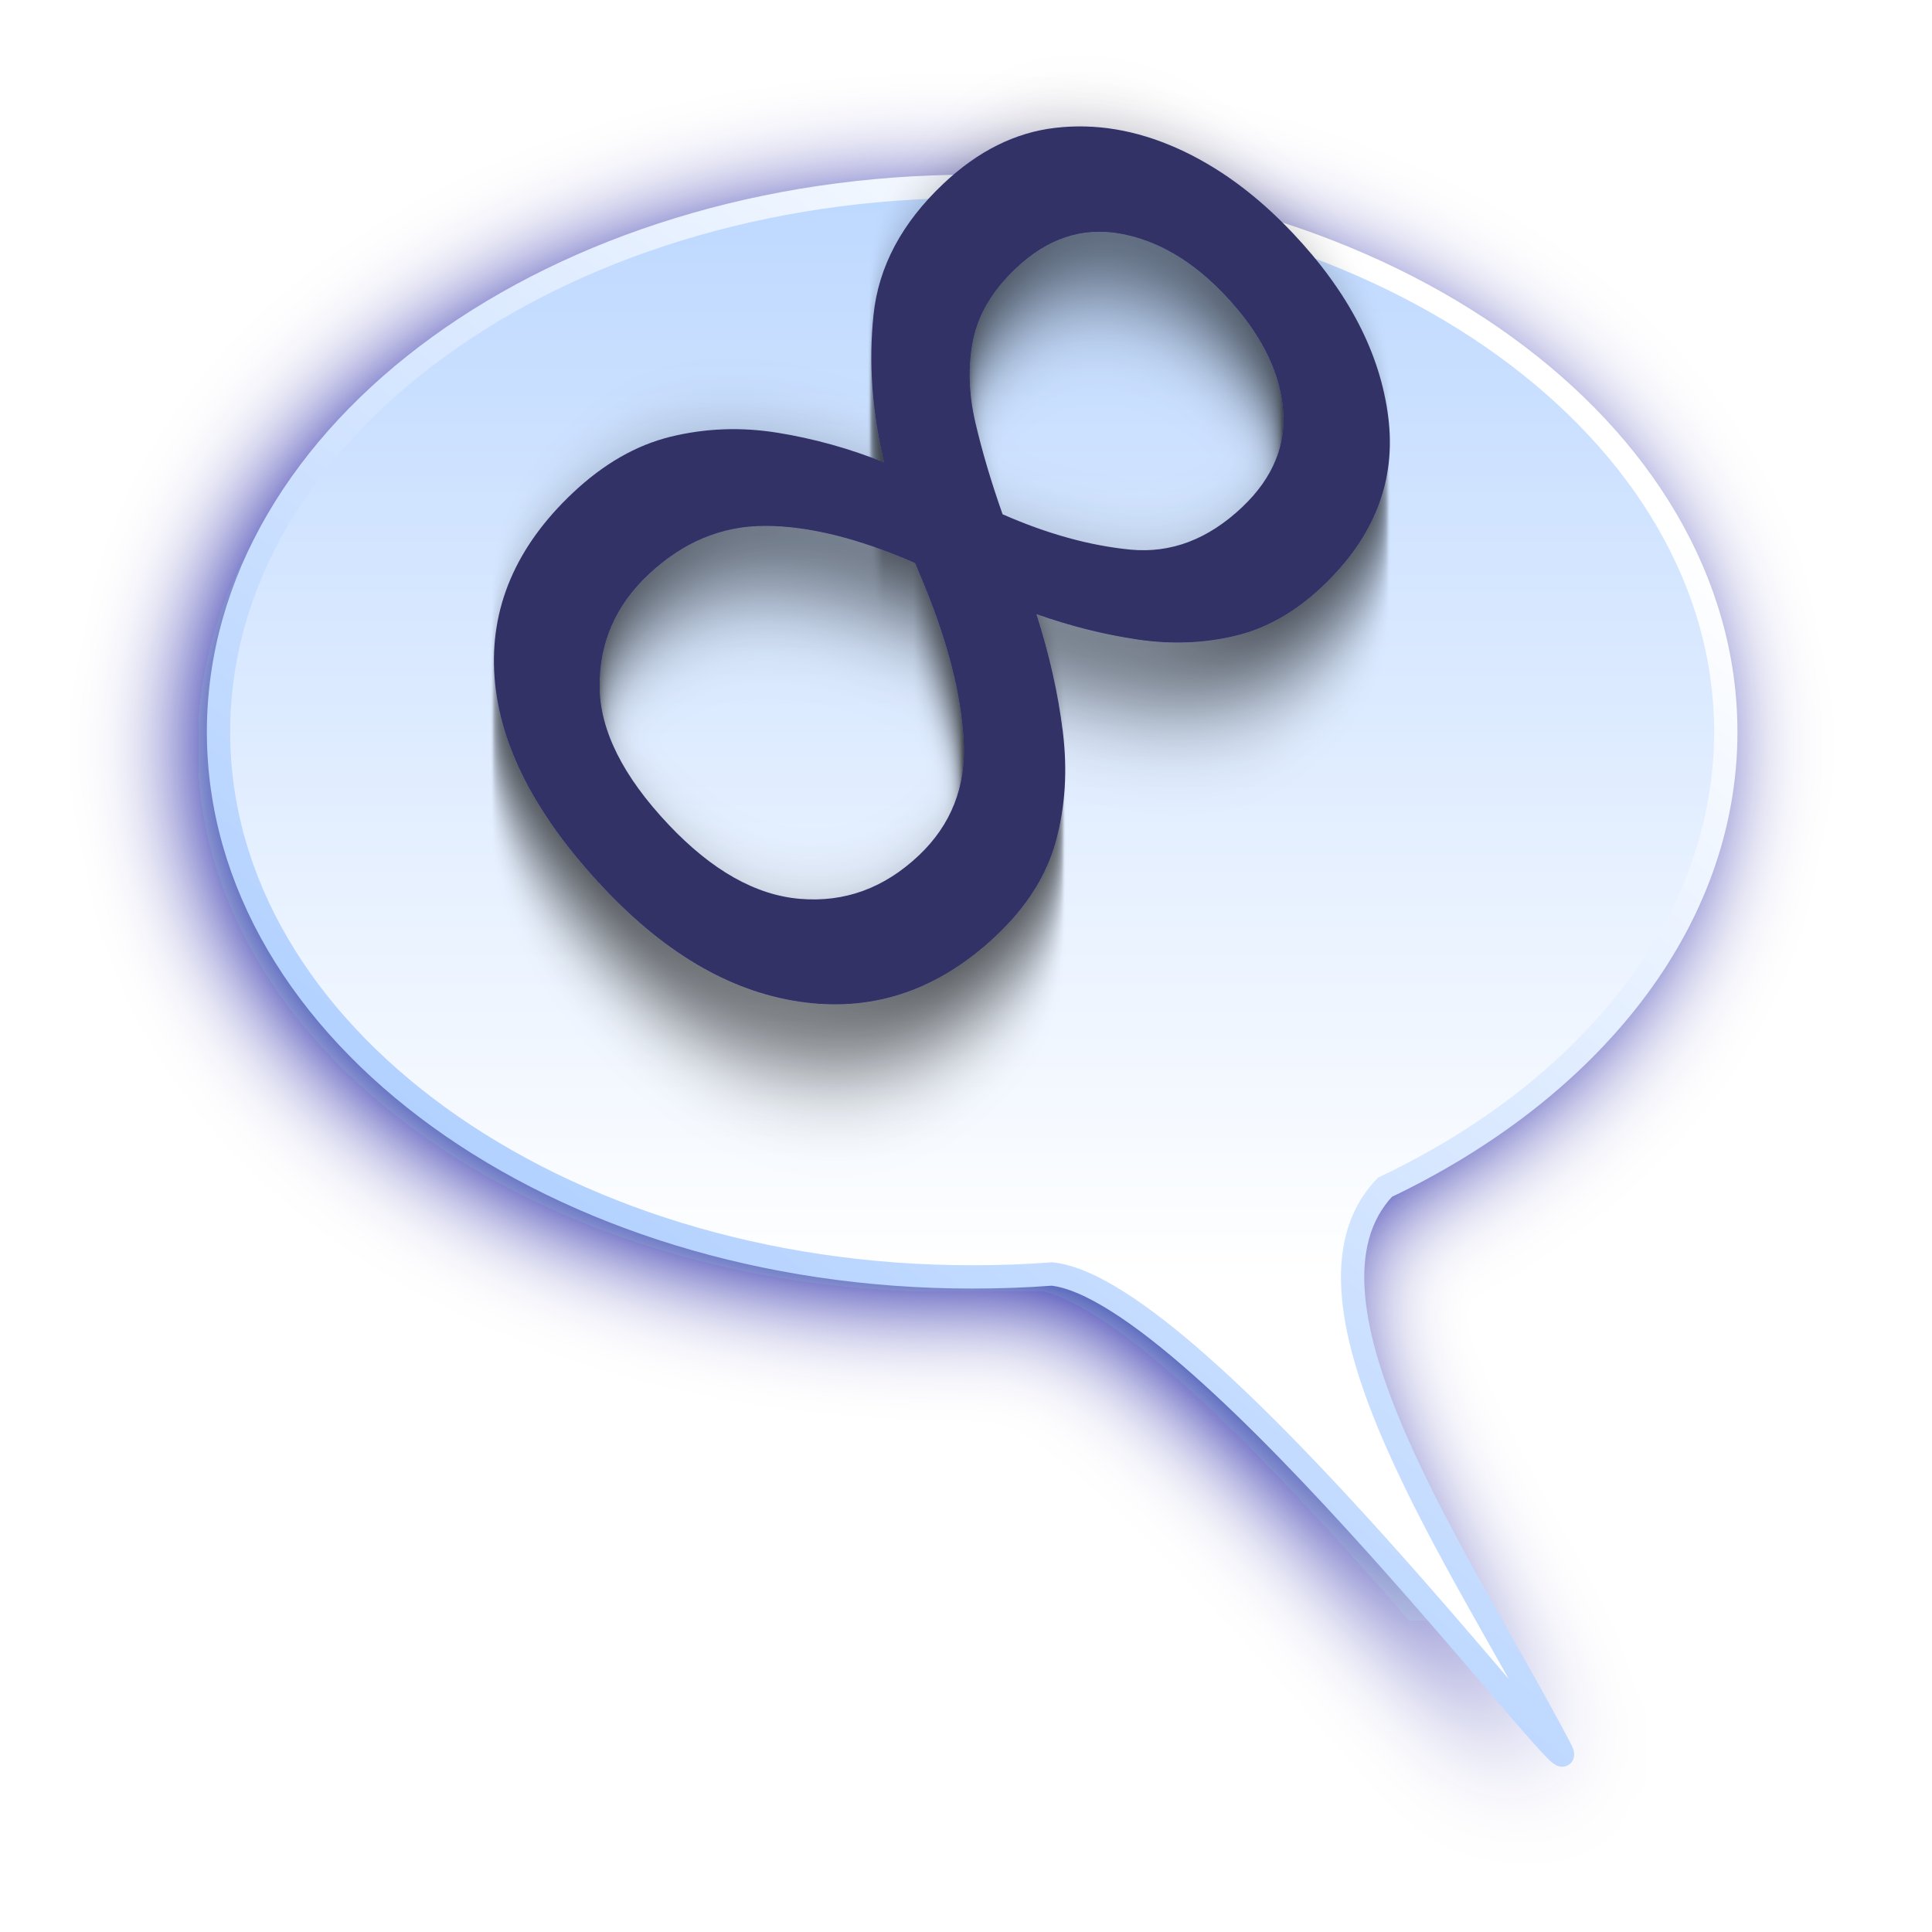
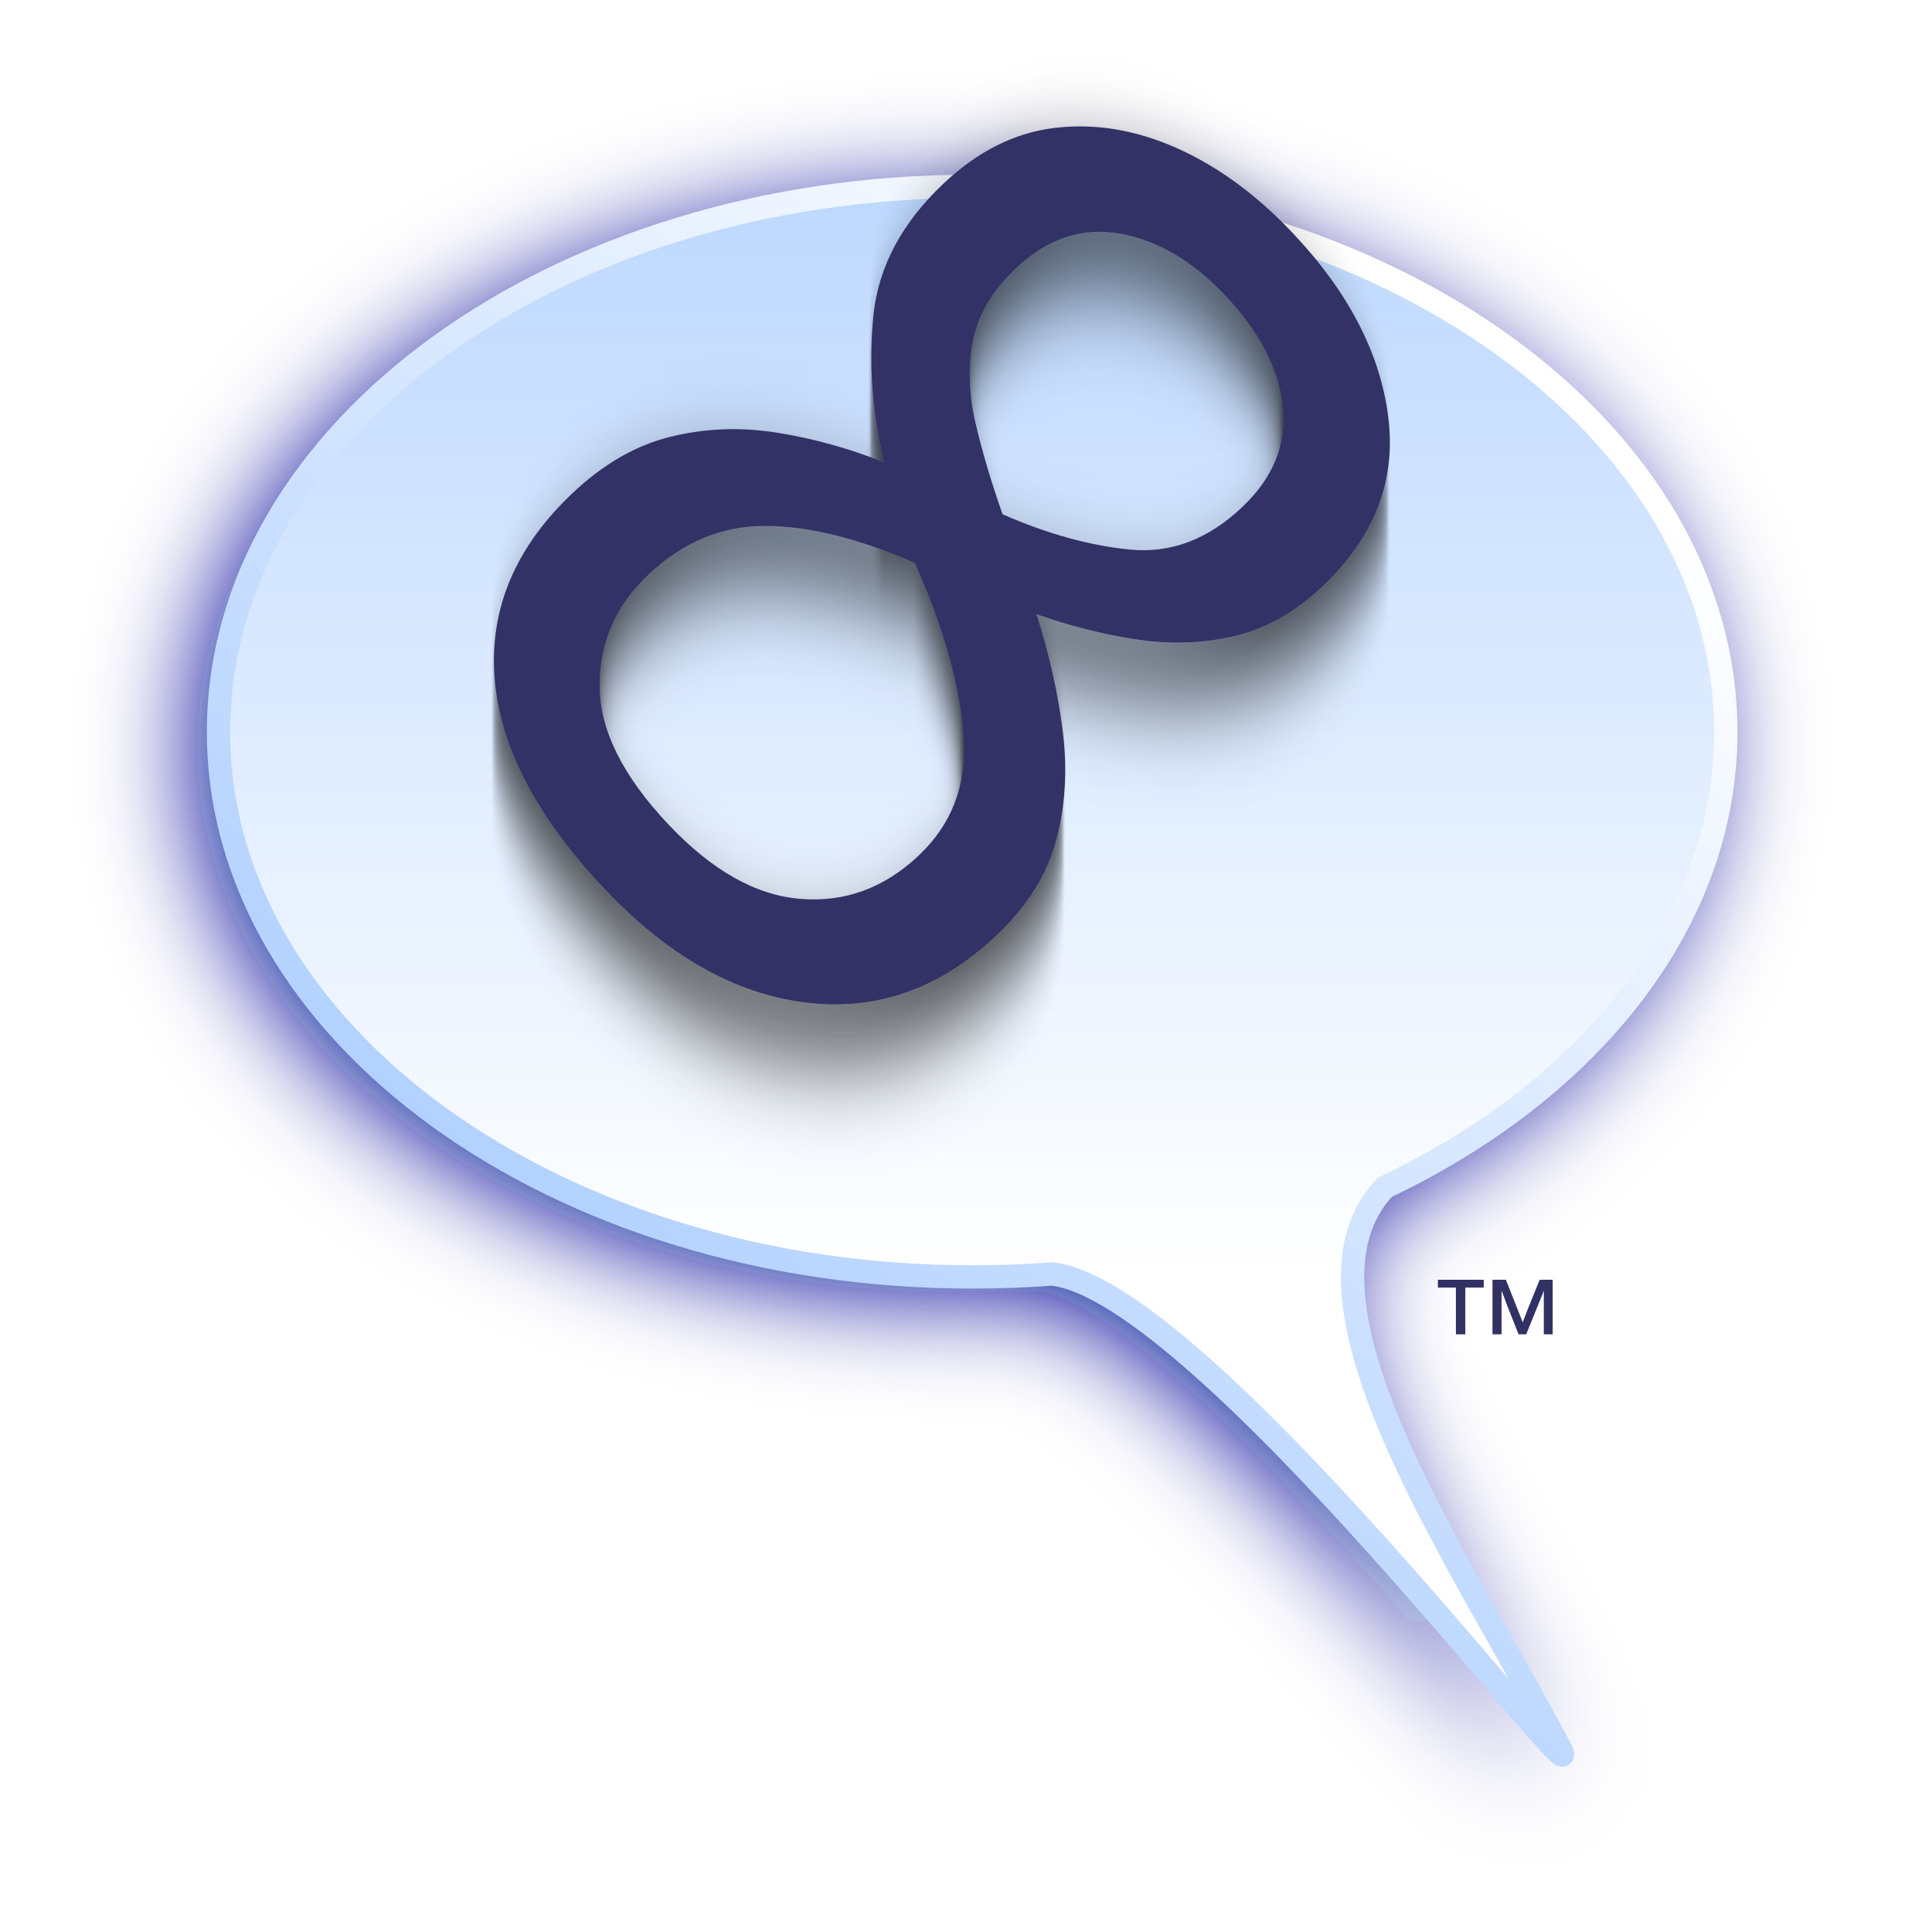
<svg xmlns="http://www.w3.org/2000/svg" xmlns:xlink="http://www.w3.org/1999/xlink" width="500" height="500" id="svg4166" version="1.0">
  <defs id="defs4168">
-     <filter id="filter4160">
+     <filter id="filter4160" x="-0.086" y="-0.082" width="1.171" height="1.165">
      <feGaussianBlur stdDeviation="2.309" id="feGaussianBlur4162" />
    </filter>
    <linearGradient id="linearGradient3851">
      <stop style="stop-color:#ffffff;stop-opacity:1;" offset="0" id="stop3853" />
      <stop style="stop-color:#a8cbff;stop-opacity:1;" offset="1" id="stop3855" />
    </linearGradient>
    <linearGradient xlink:href="#linearGradient3851" id="linearGradient4071" x1="172" y1="158.291" x2="209.071" y2="206.076" gradientUnits="userSpaceOnUse" gradientTransform="matrix(6.490785,0,0,6.490785,-930.0249,-989.726)" />
    <linearGradient id="linearGradient3833">
      <stop style="stop-color:#bdd8ff;stop-opacity:1;" offset="0" id="stop3835" />
      <stop id="stop3837" offset="1" style="stop-color:#ffffff;stop-opacity:1;" />
    </linearGradient>
    <linearGradient xlink:href="#linearGradient3833" id="linearGradient4063" x1="183.036" y1="158.791" x2="183.036" y2="205.576" gradientUnits="userSpaceOnUse" gradientTransform="matrix(6.490785,0,0,6.490785,-930.0249,-989.726)" />
    <linearGradient xlink:href="#linearGradient3833" id="linearGradient3151" gradientUnits="userSpaceOnUse" gradientTransform="matrix(6.490785,0,0,6.490785,-930.0249,-989.726)" x1="183.036" y1="158.791" x2="183.036" y2="205.576" />
    <linearGradient xlink:href="#linearGradient3851" id="linearGradient3153" gradientUnits="userSpaceOnUse" gradientTransform="matrix(6.490785,0,0,6.490785,-930.0249,-989.726)" x1="172" y1="158.291" x2="209.071" y2="206.076" />
-     <filter id="filter2926" width="1.5" height="1.5" x="-.25" y="-.25">
+     <filter id="filter2926" width="1.421" height="1.98" x="-0.174" y="-0.406">
      <feGaussianBlur id="feGaussianBlur2928" in="SourceAlpha" stdDeviation="4" result="blur" />
      <feColorMatrix id="feColorMatrix2930" result="bluralpha" type="matrix" values="1 0 0 0 0 0 1 0 0 0 0 0 1 0 0 0 0 0 0.5 0 " />
      <feOffset id="feOffset2932" in="bluralpha" dx="4" dy="4" result="offsetBlur" />
      <feMerge id="feMerge2934" result="fbSourceGraphic">
        <feMergeNode id="feMergeNode2936" in="offsetBlur" />
        <feMergeNode id="feMergeNode2938" in="SourceGraphic" />
      </feMerge>
      <feColorMatrix result="fbSourceGraphicAlpha" in="fbSourceGraphic" values="0 0 0 -1 0 0 0 0 -1 0 0 0 0 -1 0 0 0 0 1 0" id="feColorMatrix2940" />
      <feGaussianBlur id="feGaussianBlur2942" in="fbSourceGraphicAlpha" stdDeviation="4" result="blur" />
      <feColorMatrix id="feColorMatrix2944" result="bluralpha" type="matrix" values="1 0 0 0 0 0 1 0 0 0 0 0 1 0 0 0 0 0 0.622 0 " />
      <feOffset id="feOffset2946" in="bluralpha" dx="4" dy="4" result="offsetBlur" />
      <feMerge id="feMerge2948" result="fbSourceGraphic">
        <feMergeNode id="feMergeNode2950" in="offsetBlur" />
        <feMergeNode id="feMergeNode2952" in="fbSourceGraphic" />
      </feMerge>
      <feColorMatrix result="fbSourceGraphicAlpha" in="fbSourceGraphic" values="0 0 0 -1 0 0 0 0 -1 0 0 0 0 -1 0 0 0 0 1 0" id="feColorMatrix2954" />
      <feGaussianBlur id="feGaussianBlur2956" in="fbSourceGraphicAlpha" stdDeviation="4" result="blur" />
      <feColorMatrix id="feColorMatrix2958" result="bluralpha" type="matrix" values="1 0 0 0 0 0 1 0 0 0 0 0 1 0 0 0 0 0 0.667 0 " />
      <feOffset id="feOffset2960" in="bluralpha" dx="4" dy="4" result="offsetBlur" />
      <feMerge id="feMerge2962">
        <feMergeNode id="feMergeNode2964" in="offsetBlur" />
        <feMergeNode id="feMergeNode2966" in="fbSourceGraphic" />
      </feMerge>
    </filter>
-     <filter id="filter3046" width="1.5" height="1.5" x="-.25" y="-.25">
+     <filter id="filter3046" width="1.106" height="1.069" x="-0.044" y="-0.028">
      <feGaussianBlur id="feGaussianBlur3048" in="SourceAlpha" stdDeviation="4" result="blur" />
      <feColorMatrix id="feColorMatrix3050" result="bluralpha" type="matrix" values="1 0 0 0 0 0 1 0 0 0 0 0 1 0 0 0 0 0 0.667 0 " />
      <feOffset id="feOffset3052" in="bluralpha" dx="4" dy="4" result="offsetBlur" />
      <feMerge id="feMerge3054">
        <feMergeNode id="feMergeNode3056" in="offsetBlur" />
        <feMergeNode id="feMergeNode3058" in="SourceGraphic" />
      </feMerge>
    </filter>
-     <filter id="filter3922" color-interpolation-filters="sRGB">
+     <filter id="filter3922" color-interpolation-filters="sRGB" x="-0.211" y="-0.136" width="1.511" height="1.329">
      <feOffset id="feOffset3924" dy="3" dx="3" />
      <feGaussianBlur id="feGaussianBlur3926" result="result8" stdDeviation="3" />
      <feFlood id="feFlood3928" flood-color="rgb(0,0,0)" flood-opacity="1" in="result8" result="result10" />
      <feComposite id="feComposite3930" in2="SourceGraphic" operator="in" in="result10" result="result9" />
      <feBlend id="feBlend3932" in2="result9" mode="normal" in="result8" />
    </filter>
-     <filter id="filter5062" width="1.5" height="1.5" x="-.25" y="-.25">
+     <filter id="filter5062" width="1.288" height="1.283" x="-0.119" y="-0.117">
      <feGaussianBlur id="feGaussianBlur5064" in="SourceAlpha" stdDeviation="4" result="blur" />
      <feColorMatrix id="feColorMatrix5066" result="bluralpha" type="matrix" values="1 0 0 0 0 0 1 0 0 0 0 0 1 0 0 0 0 0 0.7 0 " />
      <feOffset id="feOffset5068" in="bluralpha" dx="4" dy="4" result="offsetBlur" />
      <feMerge id="feMerge5070">
        <feMergeNode id="feMergeNode5072" in="offsetBlur" />
        <feMergeNode id="feMergeNode5074" in="SourceGraphic" />
      </feMerge>
    </filter>
  </defs>
+   <g id="layer2">
+     <text xml:space="preserve" style="font-size:98.667px;line-height:0.5;font-family:Alegreya;-inkscape-font-specification:'Alegreya, @wght=500';font-variation-settings:'wght' 500;fill:#313164;fill-opacity:1" x="368.706" y="356.888" id="TM">
+       <tspan id="tspan2" x="368.706" y="356.888" style="font-style:normal;font-variant:normal;font-weight:normal;font-stretch:normal;font-size:37.333px;font-family:Arial;-inkscape-font-specification:'Arial, @wght=500';font-variant-ligatures:normal;font-variant-caps:normal;font-variant-numeric:normal;font-variant-east-asian:normal;font-variation-settings:'wght' 500;fill:#313164;fill-opacity:1">™</tspan>
+     </text>
+   </g>
  <g id="layer1" transform="translate(-14.33965,-8.630539)">
    <g id="g3147" transform="matrix(-0.9295054,0,0,0.9295054,505.7233,18.81814)">
      <path transform="matrix(6.490785,0,0,6.490785,-89.15809,-49.49079)" id="path4122" d="m 54.396,14.573 c -17.841,0 -32.344,10.493 -32.344,23.406 0,8.175 5.838,15.348 14.625,19.531 4.57,4.816 -3.294,16.034 -7.5,24.031 -1.738,3.303 15.359,-19.635 21.781,-20.312 1.126,0.086 2.28,0.125 3.438,0.125 17.841,0 32.312,-10.462 32.312,-23.375 0,-12.913 -14.471,-23.406 -32.312,-23.406 z" style="fill:#050f99;fill-opacity:1;stroke:none;display:inline;filter:url(#filter4160)" />
      <path id="path4055" d="m 258.078,40.918 c -115.805,0 -209.936,68.11 -209.936,151.925 0,53.064 37.896,99.623 94.928,126.773 29.664,31.262 -21.378,104.076 -48.681,155.982 -11.278,21.441 99.691,-127.445 141.377,-131.844 7.311,0.559 14.798,0.811 22.312,0.811 115.805,0 209.733,-67.907 209.733,-151.722 0,-83.815 -93.929,-151.925 -209.733,-151.925 z" style="fill:url(#linearGradient3151);fill-opacity:1;stroke:url(#linearGradient3153);stroke-width:6.491;stroke-opacity:1;display:inline" />
    </g>
-     <path id="text1326" d="m -235.421,73.087 c 6.583,-6.333 12.917,-11.708 19,-16.125 6.083,-4.5 11.208,-7.5 15.375,-9 4.167,-1.5 8.708,-2.25 13.625,-2.25 10.333,1.1e-4 18.667,3.458 25,10.375 6.417,6.833 9.625,15.125 9.625,24.875 -1.7e-4,6.667 -1.417,12.833 -4.25,18.5 -2.833,5.667 -6.875,9.958 -12.125,12.875 -5.167,2.917 -11.125,4.375 -17.875,4.375 -8.75,4e-5 -16.417,-1.875 -23,-5.625 -6.5,-3.75 -14.958,-10.833 -25.375,-21.25 -10.833,10.75 -19.458,17.917 -25.875,21.5 -6.417,3.583 -13.875,5.375 -22.375,5.375 -10.833,4e-5 -19.292,-3.375 -25.375,-10.125 -6,-6.75 -9,-15.292 -9,-25.625 -10e-6,-9.667 3.167,-17.958 9.5,-24.875 6.417,-6.917 14.792,-10.375 25.125,-10.375 5,1.1e-4 9.583,0.75 13.75,2.25 4.167,1.5 9.25,4.5 15.25,9 6.083,4.417 12.417,9.792 19,16.125 m 8.125,7.75 c 8.833,8.75 16.083,14.708 21.75,17.875 5.75,3.083 11.458,4.625 17.125,4.625 7.083,6e-5 12.625,-2.083 16.625,-6.25 4,-4.25 6,-9.375 6,-15.375 -1.6e-4,-6.583 -2,-12 -6,-16.25 -3.917,-4.333 -9.125,-6.5 -15.625,-6.5 -3.667,1e-4 -7.208,0.667 -10.625,2 -3.417,1.25 -7.5,3.5 -12.25,6.75 -4.75,3.167 -10.417,7.542 -17,13.125 m -16.25,0 c -6,-5.083 -11.375,-9.25 -16.125,-12.5 -4.75,-3.333 -8.917,-5.708 -12.5,-7.125 -3.583,-1.417 -7.5,-2.125 -11.75,-2.125 -6.083,1e-4 -11.125,2.125 -15.125,6.375 -4,4.25 -6,9.667 -6,16.25 -2e-5,4.583 1.042,8.458 3.125,11.625 2.083,3.167 4.625,5.625 7.625,7.375 3.083,1.75 6.917,2.625 11.5,2.625 6,6e-5 11.833,-1.583 17.5,-4.75 5.667,-3.167 12.917,-9.083 21.75,-17.75" style="font-size:256px;font-style:normal;font-variant:normal;font-weight:normal;font-stretch:normal;text-align:start;line-height:100%;writing-mode:lr-tb;text-anchor:start;fill:#000000;fill-opacity:1;stroke:none;font-family:Palatino Linotype" />
-     <path id="text1326-7" d="m -267.493,172.206 c 6.583,-6.333 12.917,-11.708 19,-16.125 6.083,-4.5 11.208,-7.5 15.375,-9 4.167,-1.5 8.708,-2.25 13.625,-2.25 10.333,1.1e-4 18.667,3.458 25,10.375 6.417,6.833 9.625,15.125 9.625,24.875 -1.7e-4,6.667 -1.417,12.833 -4.25,18.5 -2.833,5.667 -6.875,9.958 -12.125,12.875 -5.167,2.917 -11.125,4.375 -17.875,4.375 -8.75,4e-5 -16.417,-1.875 -23,-5.625 -6.5,-3.75 -14.958,-10.833 -25.375,-21.25 -10.833,10.75 -19.458,17.917 -25.875,21.5 -6.417,3.583 -13.875,5.375 -22.375,5.375 -10.833,4e-5 -19.292,-3.375 -25.375,-10.125 -6,-6.75 -9,-15.292 -9,-25.625 -1e-5,-9.667 3.167,-17.958 9.5,-24.875 6.417,-6.917 14.792,-10.375 25.125,-10.375 5,1.1e-4 9.583,0.75 13.75,2.25 4.167,1.5 9.25,4.5 15.25,9 6.083,4.417 12.417,9.792 19,16.125 m 8.125,7.75 c 8.833,8.75 16.083,14.708 21.75,17.875 5.75,3.083 11.458,4.625 17.125,4.625 7.083,6e-5 12.625,-2.083 16.625,-6.25 4,-4.25 6,-9.375 6,-15.375 -1.6e-4,-6.583 -2,-12 -6,-16.25 -3.917,-4.333 -9.125,-6.5 -15.625,-6.5 -3.667,1e-4 -7.208,0.667 -10.625,2 -3.417,1.25 -7.5,3.5 -12.25,6.75 -4.75,3.167 -10.417,7.542 -17,13.125 m -16.25,0 c -6,-5.083 -11.375,-9.25 -16.125,-12.5 -4.75,-3.333 -8.917,-5.708 -12.5,-7.125 -3.583,-1.417 -7.5,-2.125 -11.75,-2.125 -6.083,1e-4 -11.125,2.125 -15.125,6.375 -4,4.25 -6,9.667 -6,16.25 -2e-5,4.583 1.042,8.458 3.125,11.625 2.083,3.167 4.625,5.625 7.625,7.375 3.083,1.75 6.917,2.625 11.5,2.625 6,6e-5 11.833,-1.583 17.5,-4.75 5.667,-3.167 12.917,-9.083 21.75,-17.75" style="font-size:256px;font-style:normal;font-variant:normal;font-weight:normal;font-stretch:normal;text-align:start;line-height:100%;writing-mode:lr-tb;text-anchor:start;fill:#000000;fill-opacity:1;stroke:none;filter:url(#filter2926);font-family:Palatino Linotype" />
-     <flowRoot xml:space="preserve" id="flowRoot2992" style="font-size:24px;font-style:normal;font-weight:normal;fill:#000000;fill-opacity:1;stroke:none;font-family:Webdings;-inkscape-font-specification:Webdings" transform="translate(14.33965,8.630539)">
+     <path id="text1326" d="m -235.421,143.087 c 6.583,-6.333 12.917,-11.708 19,-16.125 6.083,-4.5 11.208,-7.5 15.375,-9 4.167,-1.5 8.708,-2.25 13.625,-2.25 10.333,1.1e-4 18.667,3.458 25,10.375 6.417,6.833 9.625,15.125 9.625,24.875 -1.7e-4,6.667 -1.417,12.833 -4.25,18.5 -2.833,5.667 -6.875,9.958 -12.125,12.875 -5.167,2.917 -11.125,4.375 -17.875,4.375 -8.75,4e-5 -16.417,-1.875 -23,-5.625 -6.5,-3.75 -14.958,-10.833 -25.375,-21.25 -10.833,10.75 -19.458,17.917 -25.875,21.5 -6.417,3.583 -13.875,5.375 -22.375,5.375 -10.833,4e-5 -19.292,-3.375 -25.375,-10.125 -6,-6.75 -9,-15.292 -9,-25.625 -10e-6,-9.667 3.167,-17.958 9.5,-24.875 6.417,-6.917 14.792,-10.375 25.125,-10.375 5,1.1e-4 9.583,0.75 13.75,2.25 4.167,1.5 9.25,4.5 15.25,9 6.083,4.417 12.417,9.792 19,16.125 m 8.125,7.75 c 8.833,8.75 16.083,14.708 21.75,17.875 5.75,3.083 11.458,4.625 17.125,4.625 7.083,6e-5 12.625,-2.083 16.625,-6.25 4,-4.25 6,-9.375 6,-15.375 -1.6e-4,-6.583 -2,-12 -6,-16.25 -3.917,-4.333 -9.125,-6.5 -15.625,-6.5 -3.667,1e-4 -7.208,0.667 -10.625,2 -3.417,1.25 -7.5,3.5 -12.25,6.75 -4.75,3.167 -10.417,7.542 -17,13.125 m -16.25,0 c -6,-5.083 -11.375,-9.25 -16.125,-12.5 -4.75,-3.333 -8.917,-5.708 -12.5,-7.125 -3.583,-1.417 -7.5,-2.125 -11.75,-2.125 -6.083,1e-4 -11.125,2.125 -15.125,6.375 -4,4.25 -6,9.667 -6,16.25 -2e-5,4.583 1.042,8.458 3.125,11.625 2.083,3.167 4.625,5.625 7.625,7.375 3.083,1.75 6.917,2.625 11.5,2.625 6,6e-5 11.833,-1.583 17.5,-4.75 5.667,-3.167 12.917,-9.083 21.75,-17.75" style="font-style:normal;font-variant:normal;font-weight:normal;font-stretch:normal;font-size:256px;line-height:100%;font-family:'Palatino Linotype';text-align:start;writing-mode:lr-tb;text-anchor:start;fill:#000000;fill-opacity:1;stroke:none" />
+     <path id="text1326-7" d="m -267.493,270.206 c 6.583,-6.333 12.917,-11.708 19,-16.125 6.083,-4.5 11.208,-7.5 15.375,-9 4.167,-1.5 8.708,-2.25 13.625,-2.25 10.333,1.1e-4 18.667,3.458 25,10.375 6.417,6.833 9.625,15.125 9.625,24.875 -1.7e-4,6.667 -1.417,12.833 -4.25,18.5 -2.833,5.667 -6.875,9.958 -12.125,12.875 -5.167,2.917 -11.125,4.375 -17.875,4.375 -8.75,4e-5 -16.417,-1.875 -23,-5.625 -6.5,-3.75 -14.958,-10.833 -25.375,-21.25 -10.833,10.75 -19.458,17.917 -25.875,21.5 -6.417,3.583 -13.875,5.375 -22.375,5.375 -10.833,4e-5 -19.292,-3.375 -25.375,-10.125 -6,-6.75 -9,-15.292 -9,-25.625 -1e-5,-9.667 3.167,-17.958 9.5,-24.875 6.417,-6.917 14.792,-10.375 25.125,-10.375 5,1.1e-4 9.583,0.75 13.75,2.25 4.167,1.5 9.25,4.5 15.25,9 6.083,4.417 12.417,9.792 19,16.125 m 8.125,7.75 c 8.833,8.75 16.083,14.708 21.75,17.875 5.75,3.083 11.458,4.625 17.125,4.625 7.083,6e-5 12.625,-2.083 16.625,-6.25 4,-4.25 6,-9.375 6,-15.375 -1.6e-4,-6.583 -2,-12 -6,-16.25 -3.917,-4.333 -9.125,-6.5 -15.625,-6.5 -3.667,1e-4 -7.208,0.667 -10.625,2 -3.417,1.25 -7.5,3.5 -12.25,6.75 -4.75,3.167 -10.417,7.542 -17,13.125 m -16.25,0 c -6,-5.083 -11.375,-9.25 -16.125,-12.5 -4.75,-3.333 -8.917,-5.708 -12.5,-7.125 -3.583,-1.417 -7.5,-2.125 -11.75,-2.125 -6.083,1e-4 -11.125,2.125 -15.125,6.375 -4,4.25 -6,9.667 -6,16.25 -2e-5,4.583 1.042,8.458 3.125,11.625 2.083,3.167 4.625,5.625 7.625,7.375 3.083,1.75 6.917,2.625 11.5,2.625 6,6e-5 11.833,-1.583 17.5,-4.75 5.667,-3.167 12.917,-9.083 21.75,-17.75" style="font-style:normal;font-variant:normal;font-weight:normal;font-stretch:normal;font-size:256px;line-height:100%;font-family:'Palatino Linotype';text-align:start;writing-mode:lr-tb;text-anchor:start;fill:#000000;fill-opacity:1;stroke:none;filter:url(#filter2926)" />
+     <flowRoot xml:space="preserve" id="flowRoot2992" style="font-style:normal;font-weight:normal;line-height:0.01%;font-family:Webdings;-inkscape-font-specification:Webdings;fill:#000000;fill-opacity:1;stroke:none" transform="translate(14.33965,8.630539)">
      <flowRegion id="flowRegion2994">
        <rect id="rect2996" width="153.543" height="95.964" x="-142.431" y="297.969" />
      </flowRegion>
-       <flowPara id="flowPara2998" style="-inkscape-font-specification:Arabella;font-family:Arabella;font-size:144">8</flowPara>
+       <flowPara id="flowPara2998" style="font-size:144px;line-height:1.25;font-family:Arabella;-inkscape-font-specification:Arabella">8</flowPara>
    </flowRoot>
-     <flowRoot xml:space="preserve" id="flowRoot3000" style="font-size:72px;font-style:normal;font-weight:normal;fill:#000000;fill-opacity:1;stroke:none;filter:url(#filter3922);font-family:Webdings;-inkscape-font-specification:Webdings" transform="matrix(3.998822,2.362946,-6.140204,2.558128,2733.206,-409.6227)">
+     <flowRoot xml:space="preserve" id="flowRoot3000" style="font-style:normal;font-weight:normal;line-height:0.01%;font-family:Webdings;-inkscape-font-specification:Webdings;fill:#000000;fill-opacity:1;stroke:none;filter:url(#filter3922)" transform="matrix(3.998822,2.362946,-6.140204,2.558128,2633.206,-171.6227)">
      <flowRegion id="flowRegion3002">
        <rect id="rect3004" width="123.239" height="136.371" x="-142.431" y="349.487" style="font-size:72px" />
      </flowRegion>
-       <flowPara id="flowPara3006" style="font-size:72px;font-family:Arabella;-inkscape-font-specification:Arabella">8</flowPara>
+       <flowPara id="flowPara3006" style="font-size:72px;line-height:1.25;font-family:Arabella;-inkscape-font-specification:Arabella">8</flowPara>
    </flowRoot>
-     <flowRoot xml:space="preserve" id="flowRoot3008" style="fill:black;stroke:none;stroke-opacity:1;stroke-width:1px;stroke-linejoin:miter;stroke-linecap:butt;fill-opacity:1;font-family:Webdings;font-style:normal;font-weight:normal;font-size:24;-inkscape-font-specification:Webdings">
+     <flowRoot xml:space="preserve" id="flowRoot3008" style="font-style:normal;font-weight:normal;line-height:0.01%;font-family:Webdings;-inkscape-font-specification:Webdings;fill:#000000;fill-opacity:1;stroke:none;stroke-width:1px;stroke-linecap:butt;stroke-linejoin:miter;stroke-opacity:1" transform="translate(48,70)">
      <flowRegion id="flowRegion3010">
        <rect id="rect3012" width="218.193" height="367.696" x="521.239" y="85.837" />
      </flowRegion>
-       <flowPara id="flowPara3014" />
+       <flowPara id="flowPara3014" style="font-size:24px;line-height:1.25"> </flowPara>
    </flowRoot>
-     <text xml:space="preserve" style="font-size:76.767px;font-style:normal;font-weight:normal;fill:#000000;fill-opacity:1;stroke:none;filter:url(#filter3046);font-family:Webdings;-inkscape-font-specification:Webdings" x="470.82" y="-103.604" id="text3016" transform="matrix(0.6524141,0.7353195,-0.8716114,0.5503976,-745.4926,-347.4925)">
-       <tspan id="tspan3018" x="470.82" y="-103.604" style="font-size:460.603px;font-style:normal;font-variant:normal;font-weight:normal;font-stretch:normal;fill:#00006c;font-family:Bickley Script;-inkscape-font-specification:Bickley Script">8</tspan>
+     <text xml:space="preserve" style="font-style:normal;font-weight:normal;line-height:0%;font-family:Webdings;-inkscape-font-specification:Webdings;fill:#000000;fill-opacity:1;stroke:none;filter:url(#filter3046)" x="470.82" y="-103.604" id="text3016" transform="matrix(0.6524141,0.7353195,-0.8716114,0.5503976,-857.4926,-399.4925)">
+       <tspan id="tspan3018" x="470.82" y="-103.604" style="font-style:normal;font-variant:normal;font-weight:normal;font-stretch:normal;font-size:460.603px;line-height:1.25;font-family:'Bickley Script';-inkscape-font-specification:'Bickley Script';fill:#00006c">8</tspan>
    </text>
-     <text xml:space="preserve" style="font-size:24px;font-style:normal;font-weight:normal;fill:#000000;fill-opacity:1;stroke:none;font-family:Webdings;-inkscape-font-specification:Webdings" x="775.995" y="104.57" id="text4056">
-       <tspan id="tspan4058" x="775.995" y="104.57" style="font-size:144px;font-style:normal;font-variant:normal;font-weight:bold;font-stretch:normal;font-family:Lynda Thin;-inkscape-font-specification:Lynda Thin Bold">8</tspan>
+     <text xml:space="preserve" style="font-style:normal;font-weight:normal;line-height:0%;font-family:Webdings;-inkscape-font-specification:Webdings;fill:#000000;fill-opacity:1;stroke:none" x="775.995" y="104.57" id="text4056">
+       <tspan id="tspan4058" x="775.995" y="104.57" style="font-style:normal;font-variant:normal;font-weight:bold;font-stretch:normal;font-size:144px;line-height:1.25;font-family:'Lynda Thin';-inkscape-font-specification:'Lynda Thin Bold'">8</tspan>
    </text>
-     <text xml:space="preserve" style="font-size:24px;font-style:normal;font-weight:normal;fill:#000000;fill-opacity:1;stroke:none;font-family:Webdings;-inkscape-font-specification:Webdings" x="761.853" y="252.052" id="text4060">
-       <tspan id="tspan4062" x="761.853" y="252.052" style="font-size:144px;font-style:normal;font-variant:normal;font-weight:normal;font-stretch:normal;font-family:Mistral;-inkscape-font-specification:Mistral">8</tspan>
+     <text xml:space="preserve" style="font-style:normal;font-weight:normal;line-height:0%;font-family:Webdings;-inkscape-font-specification:Webdings;fill:#000000;fill-opacity:1;stroke:none" x="761.853" y="252.052" id="text4060">
+       <tspan id="tspan4062" x="761.853" y="252.052" style="font-style:normal;font-variant:normal;font-weight:normal;font-stretch:normal;font-size:144px;line-height:1.25;font-family:Mistral;-inkscape-font-specification:Mistral">8</tspan>
    </text>
-     <text xml:space="preserve" style="font-size:24px;font-style:normal;font-weight:normal;fill:#000000;fill-opacity:1;stroke:none;font-family:Webdings;-inkscape-font-specification:Webdings" x="794.177" y="414.686" id="text4064">
-       <tspan id="tspan4066" x="794.177" y="414.686" style="font-size:144px;font-style:normal;font-variant:normal;font-weight:normal;font-stretch:normal;font-family:Onyx;-inkscape-font-specification:Onyx">8</tspan>
+     <text xml:space="preserve" style="font-style:normal;font-weight:normal;line-height:0%;font-family:Webdings;-inkscape-font-specification:Webdings;fill:#000000;fill-opacity:1;stroke:none" x="794.177" y="414.686" id="text4064">
+       <tspan id="tspan4066" x="794.177" y="414.686" style="font-style:normal;font-variant:normal;font-weight:normal;font-stretch:normal;font-size:144px;line-height:1.25;font-family:Onyx;-inkscape-font-specification:Onyx">8</tspan>
    </text>
-     <text xml:space="preserve" style="font-size:24px;font-style:normal;font-weight:normal;fill:#333366;fill-opacity:1;stroke:none;filter:url(#filter5062);font-family:Webdings;-inkscape-font-specification:Webdings" x="750.543" y="389.893" id="text4068" transform="matrix(1.598769,1.691898,-1.691898,1.598769,-433.3833,-1727.01)">
-       <tspan id="tspan4070" x="750.543" y="389.893" style="font-size:144px;font-style:normal;font-variant:normal;font-weight:normal;font-stretch:normal;fill:#333366;font-family:Vladimir Script;-inkscape-font-specification:Vladimir Script">8</tspan>
+     <text xml:space="preserve" style="font-style:normal;font-weight:normal;line-height:0%;font-family:Webdings;-inkscape-font-specification:Webdings;fill:#333366;fill-opacity:1;stroke:none;filter:url(#filter5062)" x="750.543" y="389.893" id="text4068" transform="matrix(1.598769,1.691898,-1.691898,1.598769,-433.3833,-1727.01)">
+       <tspan id="tspan4070" x="750.543" y="389.893" style="font-style:normal;font-variant:normal;font-weight:normal;font-stretch:normal;font-size:144px;line-height:1.25;font-family:'Vladimir Script';-inkscape-font-specification:'Vladimir Script';fill:#333366">8</tspan>
    </text>
-     <flowRoot xml:space="preserve" id="flowRoot4072" style="fill:black;stroke:none;stroke-opacity:1;stroke-width:1px;stroke-linejoin:miter;stroke-linecap:butt;fill-opacity:1;font-family:Webdings;font-style:normal;font-weight:normal;font-size:24;-inkscape-font-specification:Webdings">
+     <flowRoot xml:space="preserve" id="flowRoot4072" style="font-style:normal;font-weight:normal;line-height:0.01%;font-family:Webdings;-inkscape-font-specification:Webdings;fill:#000000;fill-opacity:1;stroke:none;stroke-width:1px;stroke-linecap:butt;stroke-linejoin:miter;stroke-opacity:1">
      <flowRegion id="flowRegion4074">
        <rect id="rect4076" width="4.041" height="764.685" x="-232.335" y="-823.3" />
      </flowRegion>
-       <flowPara id="flowPara4078" />
+       <flowPara id="flowPara4078" style="font-size:24px;line-height:1.25"> </flowPara>
    </flowRoot>
-     <text xml:space="preserve" style="font-size:24px;font-style:normal;font-weight:normal;fill:#000000;fill-opacity:1;stroke:none;font-family:Webdings;-inkscape-font-specification:Webdings" x="-202.031" y="355.548" id="text4080" transform="translate(14.33965,8.630539)">
-       <tspan id="tspan4082" x="-202.031" y="355.548" style="font-size:144;-inkscape-font-specification:Wide Latin;font-family:Wide Latin;font-weight:normal;font-style:normal;font-stretch:normal;font-variant:normal" />
+     <text xml:space="preserve" style="font-style:normal;font-weight:normal;line-height:0%;font-family:Webdings;-inkscape-font-specification:Webdings;fill:#000000;fill-opacity:1;stroke:none" x="-175.569" y="585.402" id="text4080">
+       <tspan id="tspan4082" x="-175.569" y="585.402" style="font-style:normal;font-variant:normal;font-weight:normal;font-stretch:normal;font-size:144px;line-height:1.25;font-family:'Wide Latin';-inkscape-font-specification:'Wide Latin'"> </tspan>
    </text>
  </g>
</svg>
